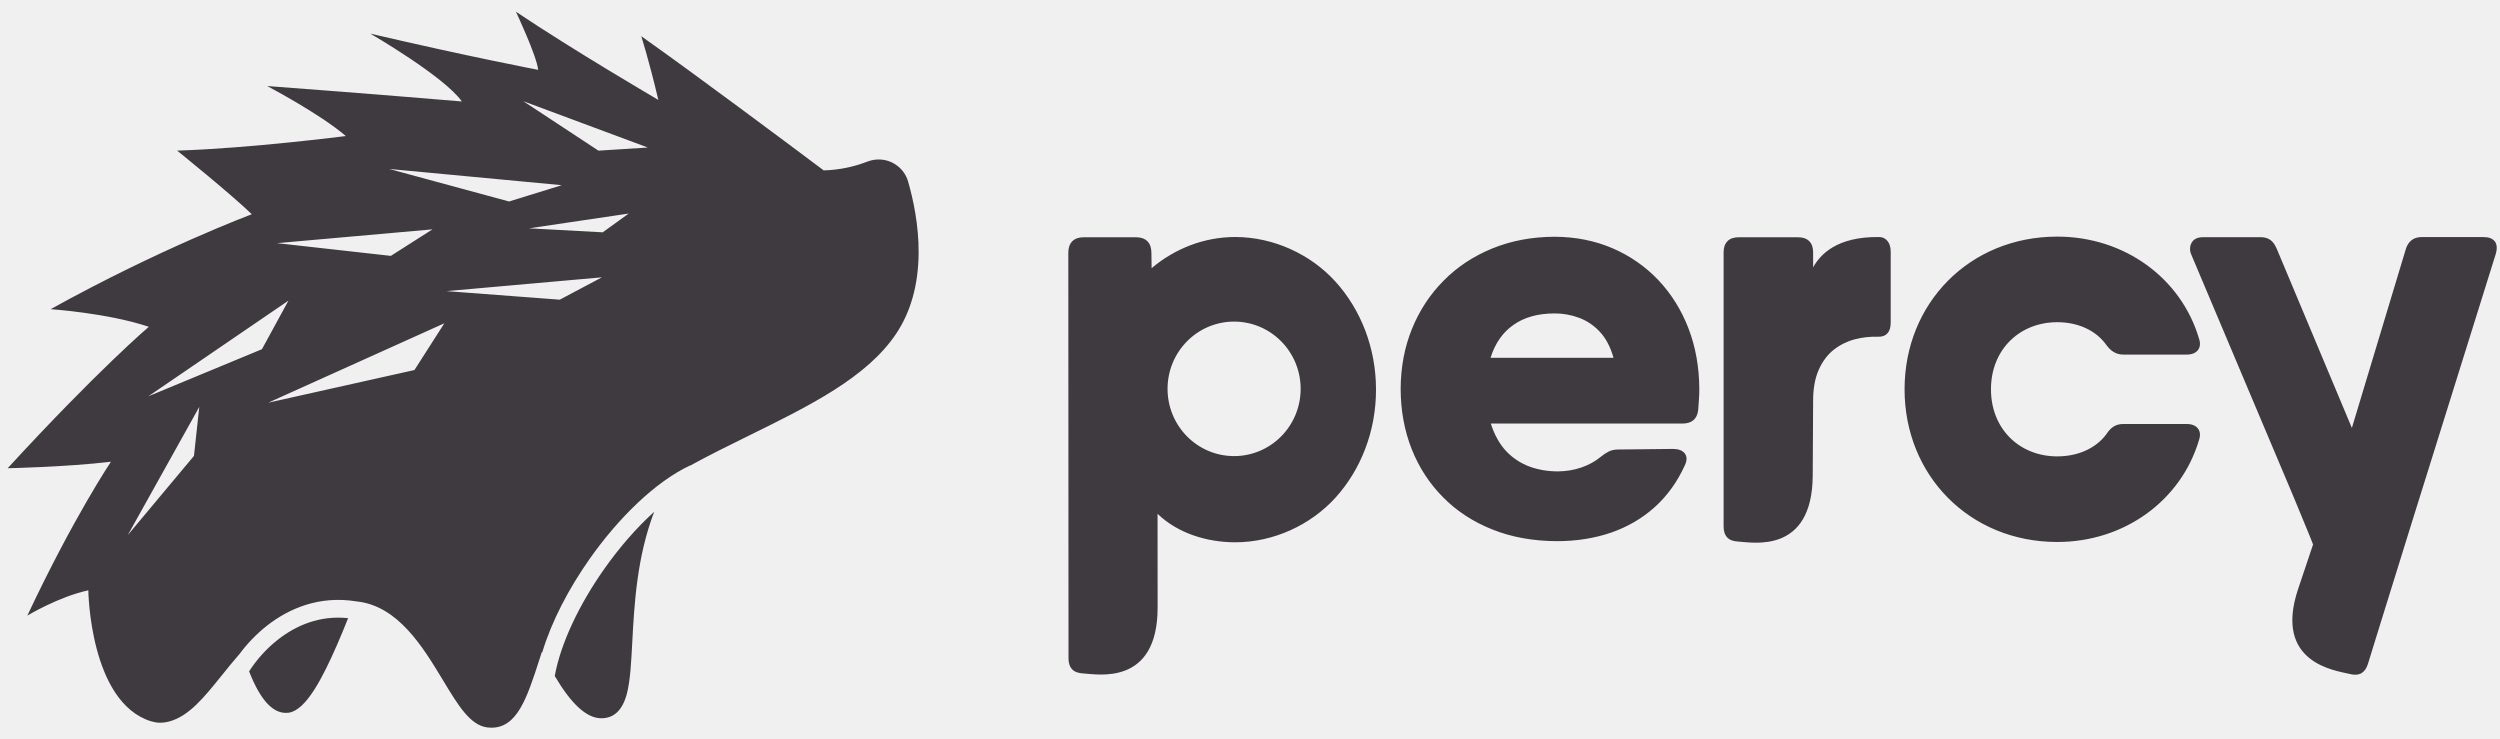
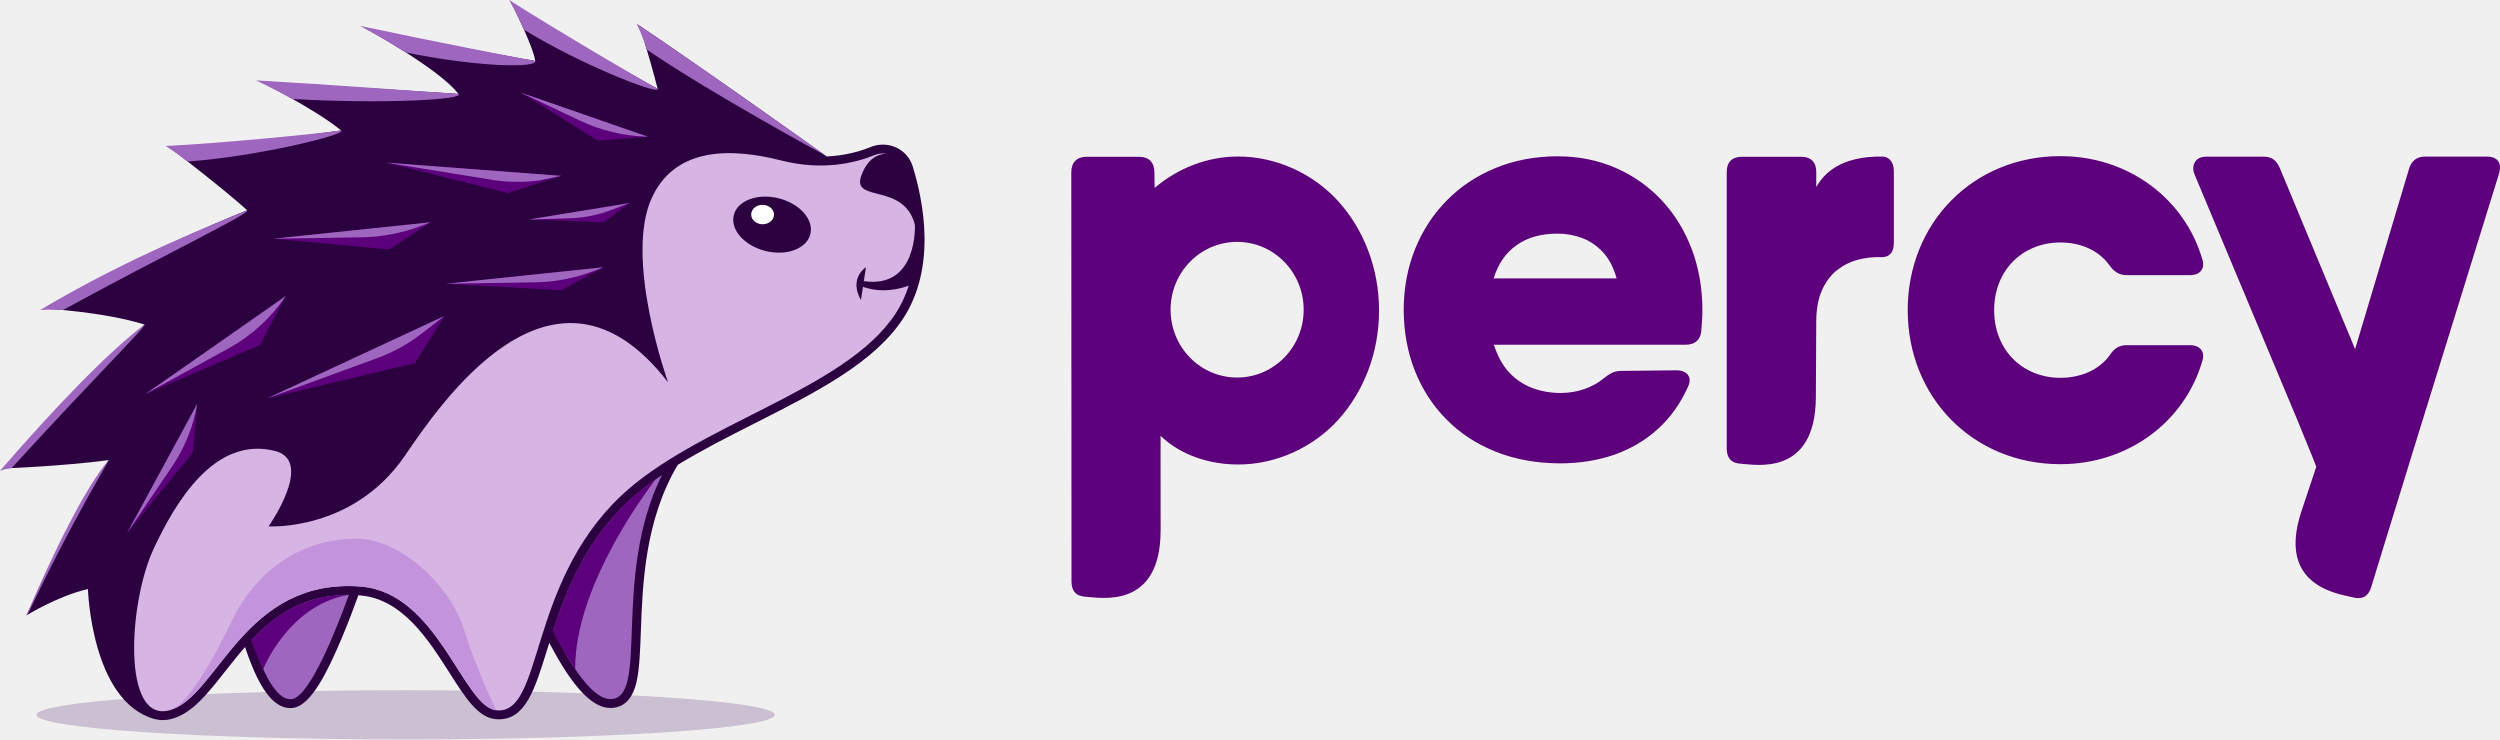
- <svg xmlns="http://www.w3.org/2000/svg" viewBox="0 0 423 125" fill="none">
-   <path fill-rule="evenodd" clip-rule="evenodd" d="M400.648 112.355c-.232.748-.608 1.273-1.127 1.568l-.15.076c-.562.234-1.163.2-1.871.023-2.286-.574-12.884-1.789-8.645-14.407l2.514-7.485-.57-1.455-2.755-6.677-17.26-40.878c-.38-.848-.242-1.62.097-2.147.351-.549.971-.826 1.846-.842h9.821c.673 0 1.245.185 1.684.53.44.348.762.878 1.035 1.531l12.67 30.214 9.088-30.13c.195-.72.54-1.268 1.004-1.632.455-.355 1.037-.532 1.716-.532h10.487c.89 0 1.522.257 1.894.738.372.499.422 1.22.146 2.149l-14.103 45.12-5.44 17.506-2.081 6.73zM359.293 71.74h10.723c1.657 0 2.632 1.076 2.047 2.74-3.022 10.177-12.575 17.223-23.981 17.223-14.817 0-25.831-11.255-25.831-25.835s11.014-25.833 25.831-25.833c11.406 0 20.959 7.045 23.981 17.222.585 1.663-.39 2.74-2.047 2.74h-10.723c-1.268 0-2.145-.587-2.925-1.663-1.754-2.446-4.776-3.817-8.286-3.817-6.335 0-11.21 4.6-11.21 11.351 0 6.753 4.875 11.352 11.21 11.352 3.51 0 6.532-1.37 8.286-3.718.78-1.175 1.559-1.762 2.925-1.762zm-52.512-29.06v2.55c1.212-2.158 3.978-5.221 11.198-5.123.524.006.945.206 1.255.53.455.474.673 1.115.673 1.943v11.96c0 .812-.169 1.42-.522 1.826-.337.404-.842.608-1.497.608-1.431-.05-2.794.1-4.124.455a9.778 9.778 0 0 0-3.551 1.791c-1.043.845-1.881 1.98-2.49 3.362-.619 1.404-.933 3.108-.942 5.136l-.069 12.755c-.072 13.321-10.191 11.303-12.553 11.166-.806-.046-1.432-.219-1.868-.658-.438-.44-.657-1.065-.657-1.875V42.68c0-.81.219-1.436.657-1.875.437-.44 1.061-.658 1.868-.658h10.097c.807 0 1.431.219 1.868.658.438.44.657 1.064.657 1.875zm-43.748-2.622c3.564.017 6.835.666 9.816 1.951a23.428 23.428 0 0 1 7.758 5.398c2.185 2.326 3.886 5.04 5.085 8.161 1.198 3.122 1.814 6.536 1.83 10.243 0 .634-.016 1.252-.065 1.838a65.191 65.191 0 0 1-.129 1.772c-.097.78-.389 1.348-.842 1.707-.454.358-1.053.536-1.782.536h-32.457c.615 1.919 1.474 3.479 2.607 4.682a10.428 10.428 0 0 0 3.952 2.602c1.507.552 3.11.812 4.811.812 1.376-.016 2.704-.227 3.968-.665 1.247-.44 2.332-1.026 3.223-1.773.47-.39.94-.7 1.393-.927.47-.227 1.004-.341 1.619-.341l9.329-.097c.892.016 1.539.276 1.928.78.372.504.388 1.154.016 1.95-1.279 2.83-2.981 5.203-5.102 7.106-2.122 1.918-4.584 3.348-7.386 4.325-2.801.958-5.862 1.447-9.182 1.447-4.05-.018-7.694-.683-10.933-1.985-3.255-1.3-6.025-3.104-8.324-5.446-2.317-2.324-4.082-5.057-5.313-8.161-1.23-3.122-1.847-6.504-1.863-10.162.016-3.658.649-7.04 1.912-10.16 1.263-3.107 3.044-5.838 5.36-8.163 2.301-2.34 5.054-4.146 8.228-5.446 3.175-1.3 6.689-1.967 10.543-1.984zm-68.18 5.316a22.761 22.761 0 0 1 6.533-3.865 21.372 21.372 0 0 1 7.61-1.408c6.452 0 12.76 2.895 16.989 7.575 4.223 4.673 6.836 11.128 6.836 18.253s-2.613 13.579-6.836 18.252c-4.23 4.679-10.537 7.575-16.989 7.575-4.725 0-9.683-1.492-13.137-4.816l.01 15.843c.008 13.321-10.192 11.302-12.554 11.166-.803-.046-1.432-.221-1.868-.66-.436-.437-.656-1.066-.656-1.874l-.032-68.665c0-.826.224-1.477.674-1.928.449-.451 1.094-.677 1.92-.677h8.871c.827 0 1.472.226 1.92.677.45.45.665 1.095.675 1.928l.033 2.624zm25.217 20.418c0-6.283-5.041-11.377-11.26-11.377-6.22 0-11.26 5.094-11.26 11.377 0 6.285 5.04 11.379 11.26 11.379 6.219 0 11.26-5.094 11.26-11.379zm36.016-10.825c-1.83 1.268-3.126 3.138-3.887 5.577h20.811c-.518-1.838-1.295-3.317-2.333-4.422a9.086 9.086 0 0 0-3.562-2.374 11.773 11.773 0 0 0-4.178-.716c-2.738.017-5.038.651-6.85 1.935zM153.654 30.725a5.164 5.164 0 0 0-4.903-3.74 5.184 5.184 0 0 0-1.999.362 22.04 22.04 0 0 1-7.383 1.483c-6.346-4.758-21.736-16.252-30.872-22.71 0 0 1.23 3.765 2.897 10.788 0 0-14.478-8.459-24.102-14.931 0 0 3.508 7.442 3.768 9.837 0 0-11.542-2.188-28.406-6.126 0 0 12.47 7.214 15.497 11.48 0 0-15.13-1.284-32.951-2.61 0 0 8.963 4.708 13.31 8.46 0 0-16.213 2.082-28.542 2.466 0 0 9.013 7.263 12.64 10.768 0 0-15.487 5.773-34.041 16.062 0 0 9.67.646 16.611 2.98 0 0-8.546 7.246-23.882 23.932 0 0 9.664-.186 17.475-1.098 0 0-6.266 9.29-14.148 26.035 0 0 5.261-3.185 10.322-4.283 0 0 .21 18.955 10.641 22.173l.01-.012c.51.17.999.234 1.424.241a5.854 5.854 0 0 0 1.595-.204c3.343-.883 5.918-4.082 8.898-7.787h.001c.976-1.213 1.978-2.458 3.041-3.671a25.118 25.118 0 0 1 4.595-4.737c3.758-2.955 8.926-5.15 15.158-4.127 7.023.709 11.247 7.71 14.643 13.339 2.567 4.256 4.595 7.617 7.501 7.987.204.025.408.04.606.043 4.45.078 6.104-5.028 8.198-11.493v-.002l.428-1.32.054.109c1.557-5.232 4.498-10.85 8.064-15.903 4.844-6.865 11.038-12.967 16.931-15.749l.015.03c3.204-1.762 6.574-3.42 9.895-5.054l.003-.002c10.295-5.064 20.018-9.848 24.983-17.277 2.483-3.716 3.762-8.306 3.802-13.644.035-4.788-.947-9.22-1.777-12.095zM110.69 86.593c-2.961 2.678-5.868 6.012-8.437 9.652-4.237 6.006-7.395 12.617-8.389 18.136 2.79 4.723 5.332 7.065 7.742 7.146l.076.001c2.217.039 3.704-1.408 4.422-4.3.536-2.158.694-5.134.878-8.58v-.004c.333-6.28.766-14.373 3.708-22.051zm-68.51 27.086l-.032-.084a21.944 21.944 0 0 1 4.857-5.354c3.071-2.414 7.087-4.161 11.896-3.649a133.762 133.762 0 0 1-1.91 4.6c-2.371 5.407-5.193 10.988-8.14 11.396a3.457 3.457 0 0 1-.527.032c-2.302-.04-4.311-2.31-6.143-6.941zm59.08-88.187L88.55 17.127l21.058 7.834-8.348.53zm-35.4 3.097l20.265 5.502 8.926-2.757-29.19-2.745zm36.116 10.72l4.4-3.177-16.858 2.5 12.458.676zm-28.803-.503l-7.042 4.488-19.263-2.153 26.305-2.335zm21.54 11.899l7.13-3.782-26.304 2.336 19.174 1.446zM75.185 54.7l-5.062 7.91-24.738 5.525 29.8-13.435zm-30.864 4.385L25.105 67.05l23.7-16.185-4.484 8.221zm-10.605 9.767l-.897 8.287-11.187 13.38 12.084-21.667z" fill="#3F3A40" />
+ <svg xmlns="http://www.w3.org/2000/svg" width="142" height="42" viewBox="0 0 142 42" fill="none">
+   <path d="M20.971 2.796C9.389 2.796 1.15002e-07 2.17 1.15002e-07 1.398C1.15002e-07 0.626 9.389 4.16326e-07 20.971 4.16326e-07C32.554 4.16326e-07 41.943 0.626 41.943 1.398C41.943 2.17 32.554 2.796 20.971 2.796Z" transform="translate(2.06818 39.2036)" fill="#390156" fill-opacity="0.2" />
+   <path d="M51.615 9.257C51.386 8.524 50.706 8.031 49.922 8.031C49.689 8.031 49.46 8.076 49.243 8.164C48.688 8.391 47.821 8.656 46.737 8.705C44.547 7.146 39.236 3.379 36.085 1.266C36.085 1.266 36.526 2.522 37.136 4.869C37.136 4.869 32.154 2.115 28.837 -6.29924e-09C28.837 -6.29924e-09 30.076 2.477 30.179 3.279C30.179 3.279 26.234 2.612 20.465 1.389C20.465 1.389 24.756 3.737 25.813 5.15C25.813 5.15 20.651 4.808 14.572 4.468C14.572 4.468 17.653 5.995 19.157 7.228C19.157 7.228 13.646 8.022 9.448 8.223C9.448 8.223 12.562 10.607 13.818 11.762C13.818 11.762 8.577 13.79 2.317 17.351C2.317 17.351 5.615 17.511 7.994 18.253C7.994 18.253 5.125 20.734 -1.39458e-09 26.423C-1.39458e-09 26.423 3.291 26.304 5.947 25.952C5.947 25.952 3.867 29.106 1.282 34.771C1.282 34.771 3.055 33.671 4.773 33.273C4.773 33.273 4.957 39.632 8.529 40.651L8.532 40.646C8.707 40.7 8.874 40.719 9.019 40.719C9.194 40.719 9.376 40.693 9.562 40.641C10.695 40.325 11.553 39.236 12.547 37.976C12.913 37.511 13.291 37.032 13.697 36.57C13.81 36.915 13.957 37.327 14.133 37.743C14.784 39.286 15.482 40.036 16.267 40.036C16.326 40.036 16.387 40.032 16.446 40.023C17.447 39.869 18.375 37.979 19.151 36.151C19.547 35.22 19.895 34.289 20.132 33.63C20.16 33.632 20.187 33.633 20.215 33.635C22.625 33.819 24.111 36.152 25.305 38.027C26.205 39.44 26.916 40.556 27.908 40.663C27.977 40.67 28.047 40.674 28.114 40.674C29.631 40.674 30.164 38.95 30.839 36.769C30.884 36.623 30.93 36.475 30.977 36.324C31.114 36.587 31.263 36.862 31.422 37.139C32.531 39.069 33.513 40.014 34.423 40.029L34.449 40.029C35.205 40.029 35.703 39.535 35.93 38.56C36.1 37.833 36.136 36.833 36.178 35.674C36.275 33.003 36.408 29.356 38.274 26.221C39.653 25.376 41.175 24.605 42.669 23.849C46.146 22.089 49.43 20.427 51.078 17.905C51.902 16.644 52.31 15.096 52.292 13.305C52.275 11.698 51.914 10.217 51.615 9.257Z" transform="translate(0.221924 0.18277)" fill="#2B023F" />
+   <path d="M5.459 6.812C2.961 6.812 1.316 7.95 4.03112e-07 9.334C0.348 10.462 1.221 12.889 2.269 12.727C3.29 12.57 4.803 8.726 5.496 6.813C5.484 6.813 5.471 6.812 5.459 6.812ZM21.256 1.6C18.929 3.829 17.838 6.567 17.101 8.829C17.866 10.378 19.205 12.71 20.334 12.727C22.608 12.763 20.392 5.832 23.28 9.19409e-07C22.537 0.501 21.852 1.031 21.256 1.6Z" transform="translate(14.3193 26.9798)" fill="#9E66BF" />
+   <path d="M36.637 2.571C35.439 2.261 34.288 2.677 34.066 3.499C33.844 4.322 34.635 5.24 35.833 5.55C37.031 5.859 38.182 5.444 38.405 4.621C38.627 3.799 37.835 2.881 36.637 2.571ZM43.998 7.526C43.822 8.077 43.577 8.612 43.247 9.117C40.393 13.487 31.898 15.403 27.597 19.521C22.32 24.573 23.253 31.935 20.567 31.645C18.677 31.441 17.259 24.952 12.858 24.616C6.216 24.109 4.757 30.878 2.024 31.64C-0.71 32.402 -0.314 25.537 1.098 22.497C2.345 19.813 4.582 16.05 8 16.914C10.263 17.485 7.636 21.199 7.636 21.199C7.636 21.199 12.42 21.502 15.37 17.199C17.33 14.342 23.823 4.566 30.33 13.022C30.33 13.022 27.781 5.925 29.434 2.473C30.791 -0.36 33.915 -0.303 36.757 0.417C39.088 1.008 40.934 0.566 42.044 0.114C42.261 0.025 42.488 0.001 42.703 0.032C42.293 0.051 41.663 0.264 41.298 1.294C40.754 2.832 43.714 1.65 44.347 4.06C44.347 4.06 44.542 7.719 41.448 7.27L41.568 6.476C41.568 6.476 40.572 7.103 41.284 8.343L41.398 7.594C42.022 7.813 42.903 7.919 43.998 7.526ZM44.348 4.06H44.347V4.06L44.348 4.06Z" transform="translate(7.61865 8.69904)" fill="#D6B5E5" />
+   <path d="M21.315 1.345C18.968 3.593 17.878 6.358 17.142 8.632C17.554 9.455 18.412 10.773 18.412 10.773C18.367 6.211 22.269 0.915 22.971 6.5798e-07C22.369 0.425 21.811 0.871 21.315 1.345ZM3.67342e-08 9.141C0.229 9.799 0.69 10.773 0.69 10.773C0.69 10.773 2.087 7.197 5.479 6.558C2.966 6.57 1.319 7.736 3.67342e-08 9.141Z" transform="translate(14.2605 27.2348)" fill="#5C007B" />
+   <path d="M4.30028e-07 9.745C2.734 8.983 4.192 2.214 10.835 2.721C15.235 3.057 16.653 9.546 18.544 9.75C18.544 9.75 17.525 7.713 16.704 5.142C15.883 2.571 13.085 4.56737e-07 10.544 4.56737e-07C8.002 4.56737e-07 5.122 1.339 3.514 4.695C1.092 9.75 4.30028e-07 9.745 4.30028e-07 9.745Z" transform="translate(9.6424 30.5942)" fill="#C393DB" />
+   <path d="M19.378 7.411C17.504 7.656 12.363 8.151 9.406 8.292C9.406 8.292 10.079 8.719 10.66 9.173C14.602 8.896 19.719 7.639 19.378 7.411ZM14.04 11.945C12.285 12.676 7.354 14.585 2.274 17.611C2.274 17.611 2.945 17.553 3.573 17.611C9.204 14.529 14.245 12.12 14.04 11.945ZM26.035 5.333C24.126 5.211 18.769 4.802 14.532 4.565C14.532 4.565 15.616 5.058 16.617 5.622C21.706 5.916 26.443 5.664 26.035 5.333ZM8.215 18.436C6.217 19.94 3.331 22.905 0 26.742C0 26.742 0.383 26.6 0.661 26.587C5.292 21.513 8.366 18.477 8.215 18.436ZM46.868 8.822C46.868 8.822 40.186 4.046 36.143 1.334C36.143 1.334 36.473 1.921 36.74 2.822C40.509 5.383 46.868 8.822 46.868 8.822ZM6.168 26.135C4.878 27.666 3.15 31.092 1.503 34.953C1.503 34.953 1.526 34.939 1.567 34.915C3.959 29.809 6.234 26.127 6.168 26.135ZM37.358 5.051C35.886 4.227 31.493 1.642 28.919 -3.55019e-10C28.919 -3.55019e-10 29.418 0.901 29.766 1.689C32.989 3.675 37.46 5.419 37.358 5.051ZM23.059 2.983C21.816 2.19 20.427 1.465 20.427 1.465C24.826 2.397 29.063 3.225 30.401 3.461C30.552 3.85 27.312 3.845 23.059 2.983Z" fill="#9E66BF" />
+   <path d="M-1.06821e-07 6.15648e-08L4.379 2.733L7.221 2.506L-1.06821e-07 6.15648e-08Z" transform="translate(29.577 5.25861)" fill="#5C007B" />
+   <path d="M7.22 2.505L3.14969e-07 2.34524e-07L3.353 1.589C4.555 2.158 5.866 2.47 7.201 2.505L7.22 2.505Z" transform="translate(29.5771 5.25879)" fill="#9E66BF" />
+   <path d="M5.95146e-07 -2.46259e-07L6.936 1.727L9.961 0.749L5.95146e-07 -2.46259e-07Z" transform="translate(21.9153 9.23785)" fill="#5C007B" />
+   <path d="M9.961 0.75L5.59986e-07 1.7625e-07L6.123 0.993C6.975 1.116 7.84 1.124 8.694 1.017L9.961 0.75Z" transform="translate(21.9153 9.23755)" fill="#9E66BF" />
+   <path d="M5.729 4.77127e-07L4.248 1.092L6.25666e-07 0.938L5.729 4.77127e-07Z" transform="translate(30.034 11.5306)" fill="#5C007B" />
+   <path d="M5.728 3.13821e-07L7.43963e-07 0.938L2.331 0.868C3.134 0.844 3.927 0.686 4.676 0.401L5.728 3.13821e-07Z" transform="translate(30.0344 11.5309)" fill="#9E66BF" />
+   <path d="M8.948 -3.00129e-07L6.576 1.547L1.37341e-07 0.937L8.948 -3.00129e-07Z" transform="translate(15.5197 12.623)" fill="#5C007B" />
+   <path d="M8.947 2.20574e-07L-2.75745e-07 0.938L4.995 0.859C6.165 0.841 7.322 0.619 8.412 0.204L8.947 2.20574e-07Z" transform="translate(15.52 12.6226)" fill="#9E66BF" />
+   <path d="M8.947 1.00043e-07L6.541 1.31L6.71446e-07 0.937L8.947 1.00043e-07Z" transform="translate(25.3356 15.179)" fill="#5C007B" />
+   <path d="M8.947 2.10158e-07L6.06182e-07 0.938L5.079 0.858C6.193 0.84 7.295 0.629 8.334 0.234L8.947 2.10158e-07Z" transform="translate(25.3352 15.1785)" fill="#9E66BF" />
+   <path d="M10.072 2.77042e-07L8.395 2.683L2.74683e-07 4.682L10.072 2.77042e-07Z" transform="translate(15.1758 17.9438)" fill="#5C007B" />
+   <path d="M-2.20955e-07 4.682L10.072 7.49835e-07L8.777 1.003C8.009 1.597 7.151 2.07 6.234 2.405L-2.20955e-07 4.682Z" transform="translate(15.1755 17.9439)" fill="#9E66BF" />
+   <path d="M3.12833e-07 5.57L6.5 2.785L7.978 -8.31125e-07L3.12833e-07 5.57Z" transform="translate(8.26013 16.811)" fill="#5C007B" />
+   <path d="M4.40547e-07 5.569L7.978 -7.76923e-07L7.955 0.033C7.131 1.253 6.02 2.264 4.716 2.98L4.40547e-07 5.569Z" transform="translate(8.26025 16.8113)" fill="#9E66BF" />
+   <path d="M3.987 2.30868e-07L3.731 2.786L9.15609e-08 7.341L3.987 2.30868e-07Z" transform="translate(7.21704 22.9347)" fill="#5C007B" />
+   <path d="M1.09038e-07 7.341L3.988 6.42466e-07C3.771 1.277 3.282 2.494 2.551 3.573L1.09038e-07 7.341Z" transform="translate(7.21674 22.9351)" fill="#9E66BF" />
+   <path d="M1.296 0.563C1.29 0.867 0.996 1.109 0.638 1.103C0.28 1.097 -0.005 0.845 7.80438e-05 0.54C0.006 0.236 0.3 -0.006 0.658 0C1.016 0.006 1.301 0.258 1.296 0.563Z" transform="translate(42.6675 11.6351)" fill="white" />
+   <path fill-rule="evenodd" clip-rule="evenodd" d="M73.831 24.491C73.753 24.744 73.626 24.922 73.452 25.022L73.402 25.048C73.213 25.127 73.011 25.116 72.773 25.056C72.006 24.861 68.448 24.45 69.871 20.177L70.715 17.642L70.524 17.149L69.599 14.888L63.803 1.045C63.676 0.758 63.722 0.496 63.836 0.318C63.954 0.132 64.162 0.038 64.456 0.032H67.753C67.979 0.032 68.171 0.095 68.319 0.212C68.466 0.33 68.575 0.509 68.666 0.731L72.92 10.962L75.972 0.759C76.037 0.515 76.153 0.33 76.309 0.206C76.462 0.086 76.657 0.026 76.885 0.026H80.406C80.705 0.026 80.917 0.113 81.042 0.276C81.167 0.445 81.184 0.689 81.091 1.004L76.356 16.283L74.529 22.212L73.831 24.491ZM59.945 10.737H63.546C64.102 10.737 64.429 11.101 64.233 11.665C63.218 15.111 60.011 17.497 56.181 17.497C51.206 17.497 47.508 13.686 47.508 8.748C47.508 3.811 51.206 -2.44538e-07 56.181 -2.44538e-07C60.011 -2.44538e-07 63.218 2.386 64.233 5.832C64.429 6.396 64.102 6.76 63.546 6.76H59.945C59.52 6.76 59.225 6.562 58.963 6.197C58.374 5.369 57.359 4.904 56.181 4.904C54.054 4.904 52.417 6.462 52.417 8.748C52.417 11.035 54.054 12.592 56.181 12.592C57.359 12.592 58.374 12.129 58.963 11.334C59.225 10.936 59.487 10.737 59.945 10.737ZM42.313 0.896V1.759C42.72 1.029 43.649 -0.009 46.074 0.024C46.249 0.027 46.391 0.094 46.495 0.204C46.648 0.364 46.721 0.581 46.721 0.862V4.912C46.721 5.187 46.664 5.393 46.545 5.53C46.432 5.667 46.263 5.736 46.043 5.736C45.562 5.719 45.105 5.771 44.658 5.891C44.217 6.01 43.816 6.217 43.466 6.497C43.116 6.783 42.834 7.167 42.63 7.636C42.422 8.111 42.317 8.688 42.313 9.375L42.291 13.694C42.266 18.206 38.869 17.522 38.075 17.476C37.805 17.46 37.595 17.402 37.448 17.253C37.301 17.104 37.228 16.892 37.228 16.618V0.896C37.228 0.622 37.301 0.41 37.448 0.261C37.595 0.112 37.804 0.038 38.075 0.038H41.466C41.736 0.038 41.946 0.112 42.093 0.261C42.24 0.41 42.313 0.621 42.313 0.896ZM27.625 0.008C28.821 0.013 29.919 0.233 30.921 0.669C31.921 1.104 32.785 1.715 33.525 2.497C34.259 3.284 34.83 4.203 35.233 5.26C35.635 6.318 35.842 7.474 35.847 8.729C35.847 8.944 35.842 9.153 35.825 9.351C35.814 9.555 35.798 9.753 35.782 9.951C35.749 10.216 35.651 10.408 35.499 10.53C35.347 10.651 35.145 10.711 34.901 10.711H24.003C24.21 11.361 24.498 11.889 24.878 12.297C25.259 12.699 25.705 12.991 26.205 13.178C26.711 13.365 27.249 13.453 27.821 13.453C28.283 13.447 28.728 13.376 29.153 13.227C29.572 13.079 29.936 12.88 30.235 12.627C30.393 12.495 30.55 12.39 30.703 12.313C30.86 12.236 31.04 12.198 31.246 12.198L34.379 12.165C34.678 12.17 34.895 12.258 35.026 12.429C35.151 12.6 35.156 12.82 35.032 13.09C34.602 14.048 34.031 14.851 33.319 15.496C32.606 16.145 31.779 16.63 30.838 16.96C29.898 17.285 28.87 17.451 27.755 17.451C26.396 17.445 25.172 17.219 24.085 16.778C22.992 16.338 22.062 15.727 21.29 14.934C20.512 14.147 19.919 13.222 19.506 12.17C19.093 11.113 18.886 9.968 18.88 8.729C18.886 7.49 19.098 6.345 19.522 5.288C19.946 4.236 20.544 3.312 21.322 2.524C22.095 1.731 23.019 1.12 24.085 0.68C25.151 0.239 26.33 0.013 27.625 0.008ZM4.732 1.808C5.4 1.241 6.142 0.801 6.926 0.499C7.742 0.186 8.606 0.022 9.481 0.022C11.647 0.022 13.765 1.003 15.185 2.588C16.603 4.17 17.48 6.356 17.48 8.769C17.48 11.182 16.603 13.367 15.185 14.95C13.765 16.534 11.647 17.515 9.481 17.515C7.894 17.515 6.23 17.01 5.07 15.884L5.073 21.25C5.076 25.761 1.651 25.077 0.858 25.031C0.588 25.015 0.377 24.956 0.231 24.808C0.084 24.659 0.011 24.446 0.011 24.172L5.02144e-07 0.919C5.02144e-07 0.64 0.075 0.419 0.226 0.267C0.377 0.114 0.593 0.038 0.871 0.038H3.85C4.127 0.038 4.344 0.114 4.494 0.267C4.645 0.419 4.717 0.638 4.721 0.919L4.732 1.808ZM13.199 8.723C13.199 6.595 11.507 4.87 9.419 4.87C7.33 4.87 5.638 6.595 5.638 8.723C5.638 10.851 7.33 12.576 9.419 12.576C11.507 12.576 13.199 10.851 13.199 8.723ZM25.292 5.057C24.677 5.486 24.242 6.12 23.987 6.945H30.975C30.801 6.323 30.54 5.822 30.191 5.448C29.849 5.079 29.447 4.809 28.995 4.644C28.544 4.479 28.076 4.396 27.592 4.402C26.673 4.407 25.901 4.622 25.292 5.057Z" transform="translate(60.8499 8.8685)" fill="#5C007B" />
</svg>
